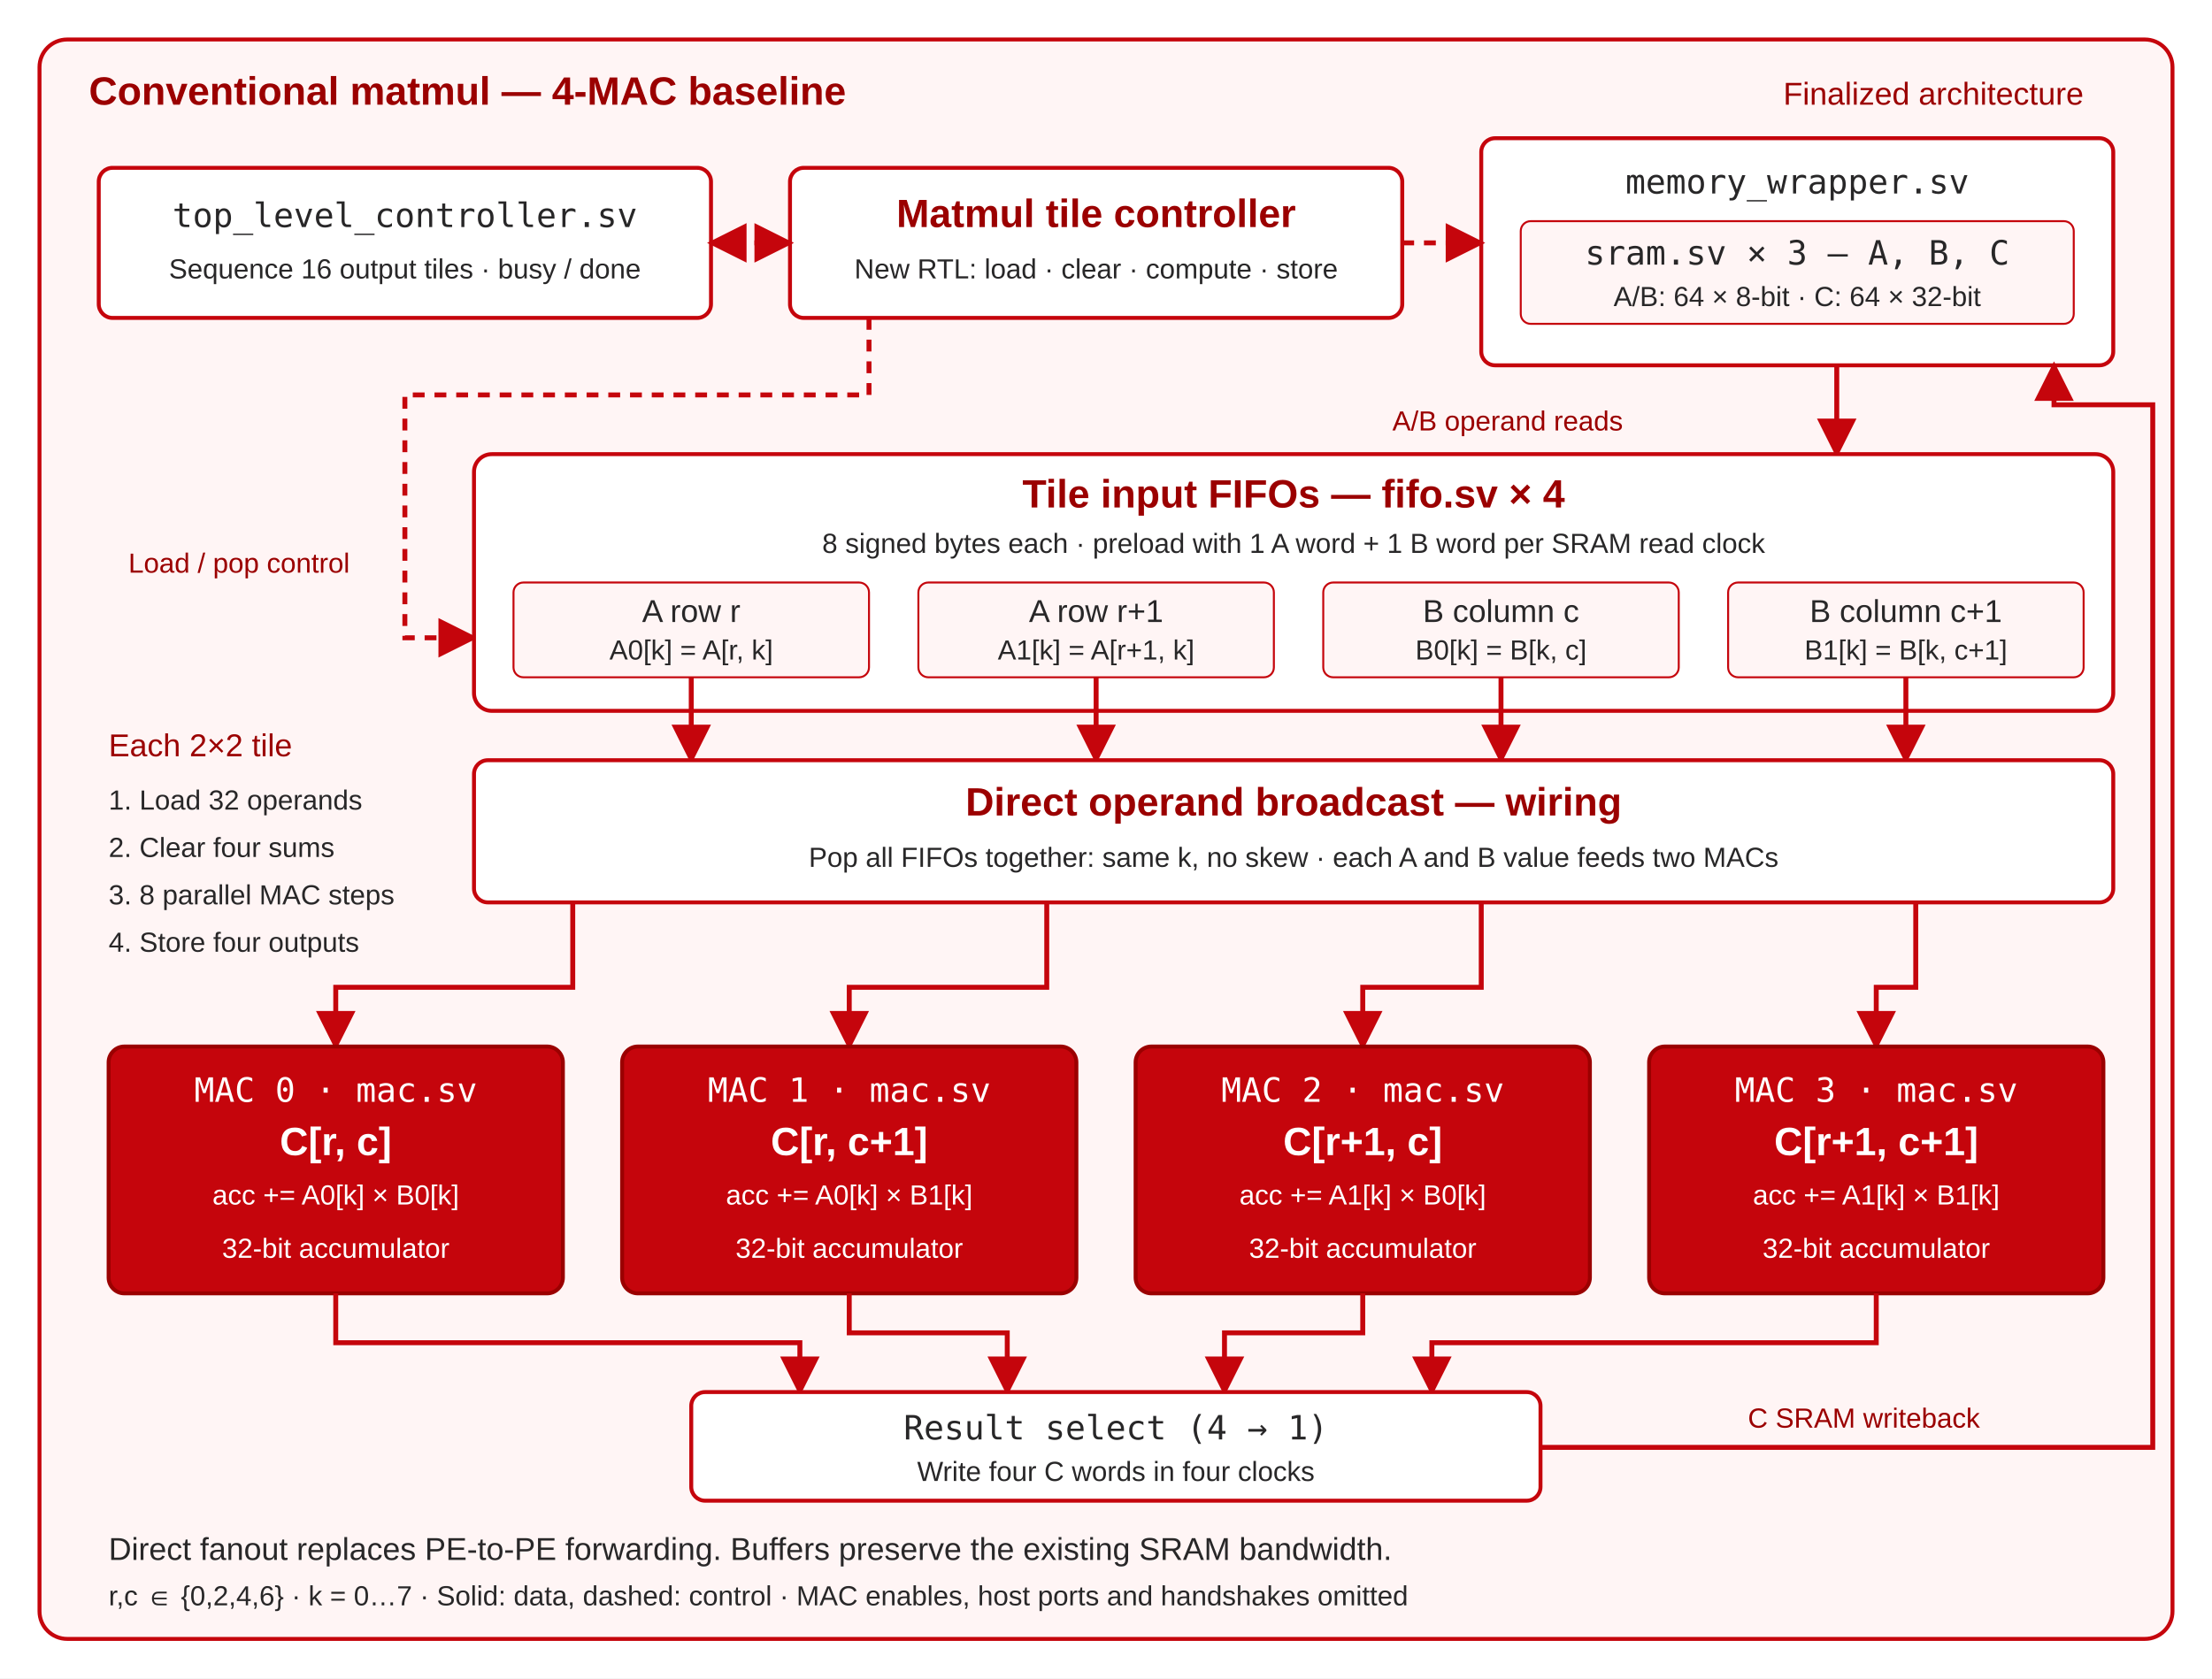
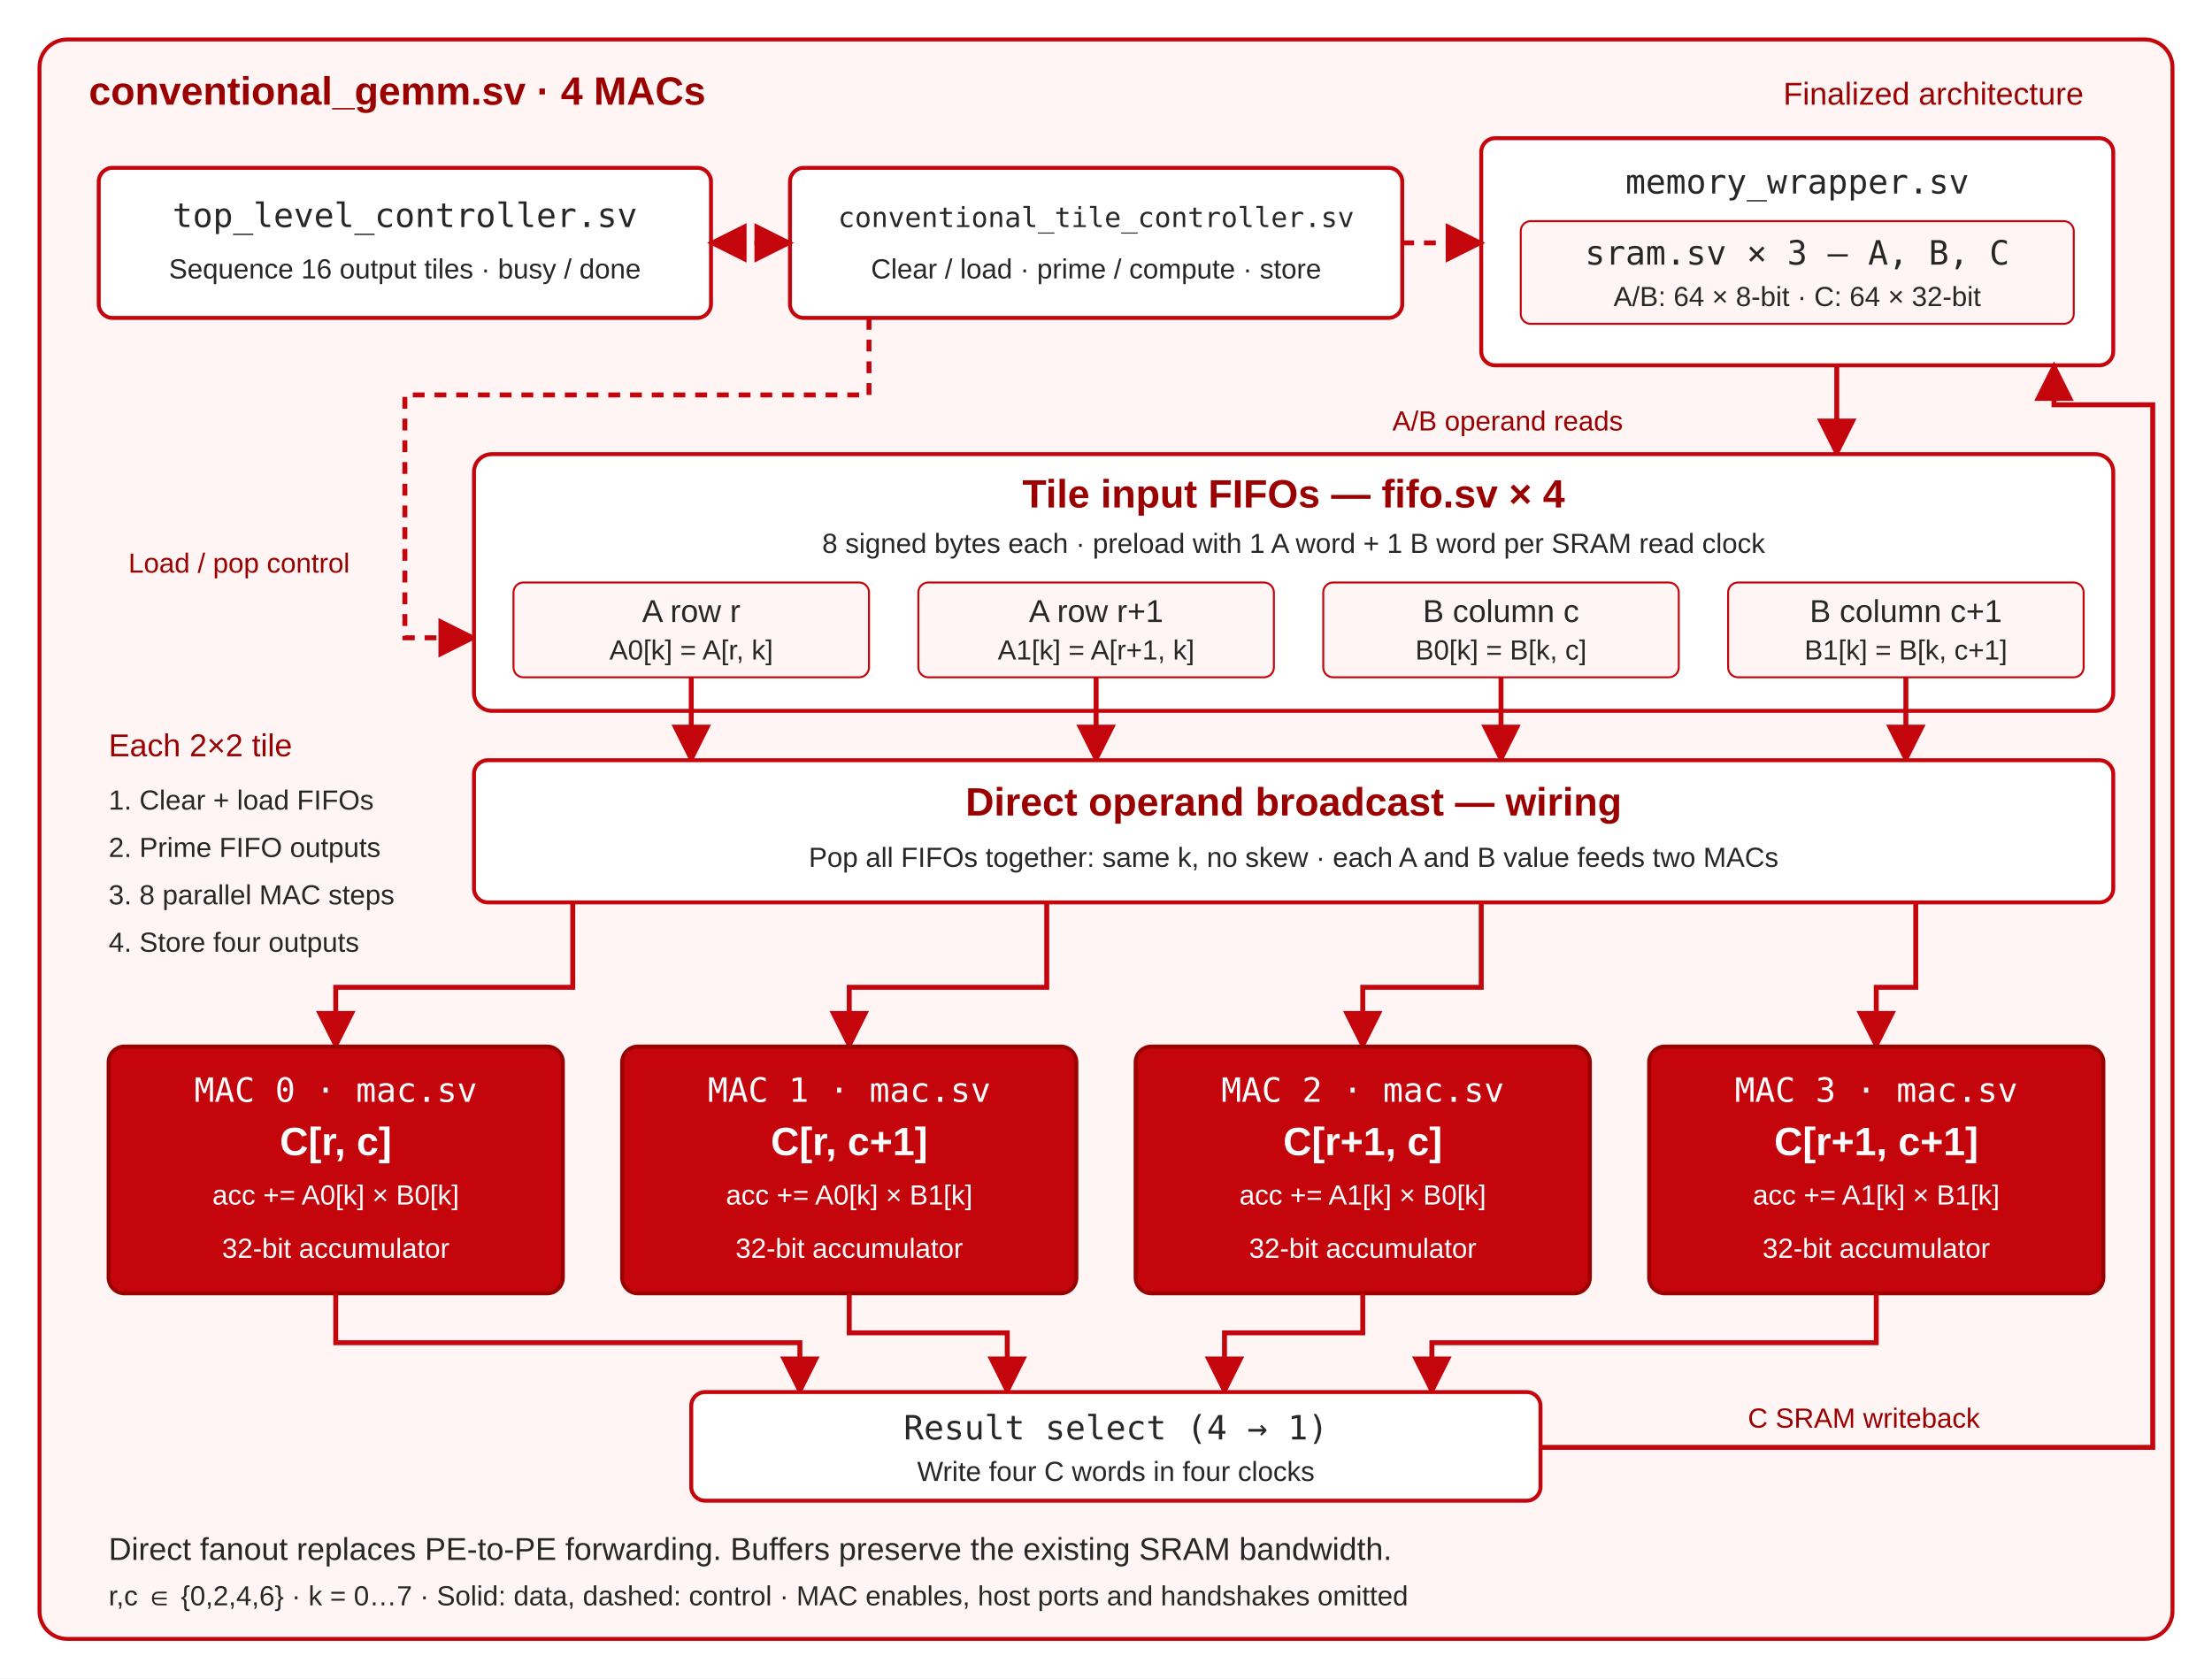
<svg xmlns="http://www.w3.org/2000/svg" width="1120" height="850" viewBox="0 0 1120 850" role="img" aria-labelledby="title desc">
  <defs>
    <marker id="arrow" viewBox="0 0 10 10" refX="9" refY="5" markerWidth="8" markerHeight="8" orient="auto-start-reverse">
      <path d="M 0 0 L 10 5 L 0 10 z" fill="#C5050C" />
    </marker>
  </defs>
  <style>
    text { font-family: Arial, Helvetica, sans-serif; fill: #282728; }
    .file { font-family: ui-monospace, SFMono-Regular, Consolas, monospace; font-size: 17px; }
    .heading { font-size: 20px; font-weight: 700; }
    .label { font-size: 16px; }
    .small { font-size: 14px; }
    .red { fill: #9B0000; }
    .white { fill: #FFFFFF; }
    .box { fill: #FFFFFF; stroke: #C5050C; stroke-width: 2; }
    .tile { fill: #C5050C; stroke: #9B0000; stroke-width: 2; }
    .flow { fill: none; stroke: #C5050C; stroke-width: 2.5; marker-end: url(#arrow); }
    .control { stroke-dasharray: 6 5; }
  </style>
  <rect width="1120" height="850" fill="#FFFFFF" />
  <rect x="20" y="20" width="1080" height="810" rx="14" fill="#FFF5F5" stroke="#C5050C" stroke-width="2" />
-   <text x="45" y="53" class="heading red">Conventional matmul — 4-MAC baseline</text>
+   <text x="45" y="53" class="heading red">conventional_gemm.sv · 4 MACs</text>
  <text x="1055" y="53" class="label red" text-anchor="end">Finalized architecture</text>
  <rect x="50" y="85" width="310" height="76" rx="7" class="box" />
  <text x="205" y="115" text-anchor="middle" class="file">top_level_controller.sv</text>
  <text x="205" y="141" text-anchor="middle" class="small">Sequence 16 output tiles · busy / done</text>
  <rect x="400" y="85" width="310" height="76" rx="7" class="box" />
-   <text x="555" y="115" text-anchor="middle" class="heading red">Matmul tile controller</text>
-   <text x="555" y="141" text-anchor="middle" class="small">New RTL: load · clear · compute · store</text>
+   <text x="555" y="115" text-anchor="middle" class="file" style="font-size: 14px">conventional_tile_controller.sv</text>
+   <text x="555" y="141" text-anchor="middle" class="small">Clear / load · prime / compute · store</text>
  <rect x="750" y="70" width="320" height="115" rx="7" class="box" />
  <text x="910" y="98" text-anchor="middle" class="file">memory_wrapper.sv</text>
  <rect x="770" y="112" width="280" height="52" rx="5" fill="#FFF5F5" stroke="#C5050C" />
  <text x="910" y="134" text-anchor="middle" class="file">sram.sv × 3 — A, B, C</text>
  <text x="910" y="155" text-anchor="middle" class="small">A/B: 64 × 8-bit · C: 64 × 32-bit</text>
  <path d="M 360 123 H 400" class="flow control" marker-start="url(#arrow)" />
  <path d="M 710 123 H 750" class="flow control" />
  <path d="M 440 161 V 200 H 205 V 323 H 240" class="flow control" />
  <text x="65" y="290" class="small red">Load / pop control</text>
  <path d="M 930 185 V 230" class="flow" />
  <text x="705" y="218" class="small red">A/B operand reads</text>
  <rect x="240" y="230" width="830" height="130" rx="9" class="box" />
  <text x="655" y="257" text-anchor="middle" class="heading red">Tile input FIFOs — fifo.sv × 4</text>
  <text x="655" y="280" text-anchor="middle" class="small">8 signed bytes each · preload with 1 A word + 1 B word per SRAM read clock</text>
  <rect x="260" y="295" width="180" height="48" rx="5" fill="#FFF5F5" stroke="#C5050C" />
  <text x="350" y="315" text-anchor="middle" class="label">A row r</text>
  <text x="350" y="334" text-anchor="middle" class="small">A0[k] = A[r, k]</text>
  <rect x="465" y="295" width="180" height="48" rx="5" fill="#FFF5F5" stroke="#C5050C" />
  <text x="555" y="315" text-anchor="middle" class="label">A row r+1</text>
  <text x="555" y="334" text-anchor="middle" class="small">A1[k] = A[r+1, k]</text>
  <rect x="670" y="295" width="180" height="48" rx="5" fill="#FFF5F5" stroke="#C5050C" />
  <text x="760" y="315" text-anchor="middle" class="label">B column c</text>
  <text x="760" y="334" text-anchor="middle" class="small">B0[k] = B[k, c]</text>
  <rect x="875" y="295" width="180" height="48" rx="5" fill="#FFF5F5" stroke="#C5050C" />
  <text x="965" y="315" text-anchor="middle" class="label">B column c+1</text>
  <text x="965" y="334" text-anchor="middle" class="small">B1[k] = B[k, c+1]</text>
  <text x="55" y="383" class="label red">Each 2×2 tile</text>
-   <text x="55" y="410" class="small">1. Load 32 operands</text>
-   <text x="55" y="434" class="small">2. Clear four sums</text>
+   <text x="55" y="410" class="small">1. Clear + load FIFOs</text>
+   <text x="55" y="434" class="small">2. Prime FIFO outputs</text>
  <text x="55" y="458" class="small">3. 8 parallel MAC steps</text>
  <text x="55" y="482" class="small">4. Store four outputs</text>
  <path d="M 350 343 V 385" class="flow" />
  <path d="M 555 343 V 385" class="flow" />
  <path d="M 760 343 V 385" class="flow" />
  <path d="M 965 343 V 385" class="flow" />
  <rect x="240" y="385" width="830" height="72" rx="7" class="box" />
  <text x="655" y="413" text-anchor="middle" class="heading red">Direct operand broadcast — wiring</text>
  <text x="655" y="439" text-anchor="middle" class="small">Pop all FIFOs together: same k, no skew · each A and B value feeds two MACs</text>
  <path d="M 290 457 V 500 H 170 V 530" class="flow" />
  <path d="M 530 457 V 500 H 430 V 530" class="flow" />
  <path d="M 750 457 V 500 H 690 V 530" class="flow" />
  <path d="M 970 457 V 500 H 950 V 530" class="flow" />
  <rect x="55" y="530" width="230" height="125" rx="8" class="tile" />
  <text x="170" y="558" text-anchor="middle" class="file white">MAC 0 · mac.sv</text>
  <text x="170" y="585" text-anchor="middle" class="heading white">C[r, c]</text>
  <text x="170" y="610" text-anchor="middle" class="small white">acc += A0[k] × B0[k]</text>
  <text x="170" y="637" text-anchor="middle" class="small white">32-bit accumulator</text>
  <rect x="315" y="530" width="230" height="125" rx="8" class="tile" />
  <text x="430" y="558" text-anchor="middle" class="file white">MAC 1 · mac.sv</text>
  <text x="430" y="585" text-anchor="middle" class="heading white">C[r, c+1]</text>
  <text x="430" y="610" text-anchor="middle" class="small white">acc += A0[k] × B1[k]</text>
  <text x="430" y="637" text-anchor="middle" class="small white">32-bit accumulator</text>
  <rect x="575" y="530" width="230" height="125" rx="8" class="tile" />
  <text x="690" y="558" text-anchor="middle" class="file white">MAC 2 · mac.sv</text>
  <text x="690" y="585" text-anchor="middle" class="heading white">C[r+1, c]</text>
  <text x="690" y="610" text-anchor="middle" class="small white">acc += A1[k] × B0[k]</text>
  <text x="690" y="637" text-anchor="middle" class="small white">32-bit accumulator</text>
  <rect x="835" y="530" width="230" height="125" rx="8" class="tile" />
  <text x="950" y="558" text-anchor="middle" class="file white">MAC 3 · mac.sv</text>
  <text x="950" y="585" text-anchor="middle" class="heading white">C[r+1, c+1]</text>
  <text x="950" y="610" text-anchor="middle" class="small white">acc += A1[k] × B1[k]</text>
  <text x="950" y="637" text-anchor="middle" class="small white">32-bit accumulator</text>
  <path d="M 170 655 V 680 H 405 V 705" class="flow" />
  <path d="M 430 655 V 675 H 510 V 705" class="flow" />
  <path d="M 690 655 V 675 H 620 V 705" class="flow" />
  <path d="M 950 655 V 680 H 725 V 705" class="flow" />
  <rect x="350" y="705" width="430" height="55" rx="7" class="box" />
  <text x="565" y="729" text-anchor="middle" class="file">Result select (4 → 1)</text>
  <text x="565" y="750" text-anchor="middle" class="small">Write four C words in four clocks</text>
  <path d="M 780 733 H 1090 V 205 H 1040 V 185" class="flow" />
  <text x="885" y="723" class="small red">C SRAM writeback</text>
  <text x="55" y="790" class="label">Direct fanout replaces PE-to-PE forwarding. Buffers preserve the existing SRAM bandwidth.</text>
  <text x="55" y="813" class="small">r,c ∈ {0,2,4,6} · k = 0…7 · Solid: data, dashed: control · MAC enables, host ports and handshakes omitted</text>
</svg>
